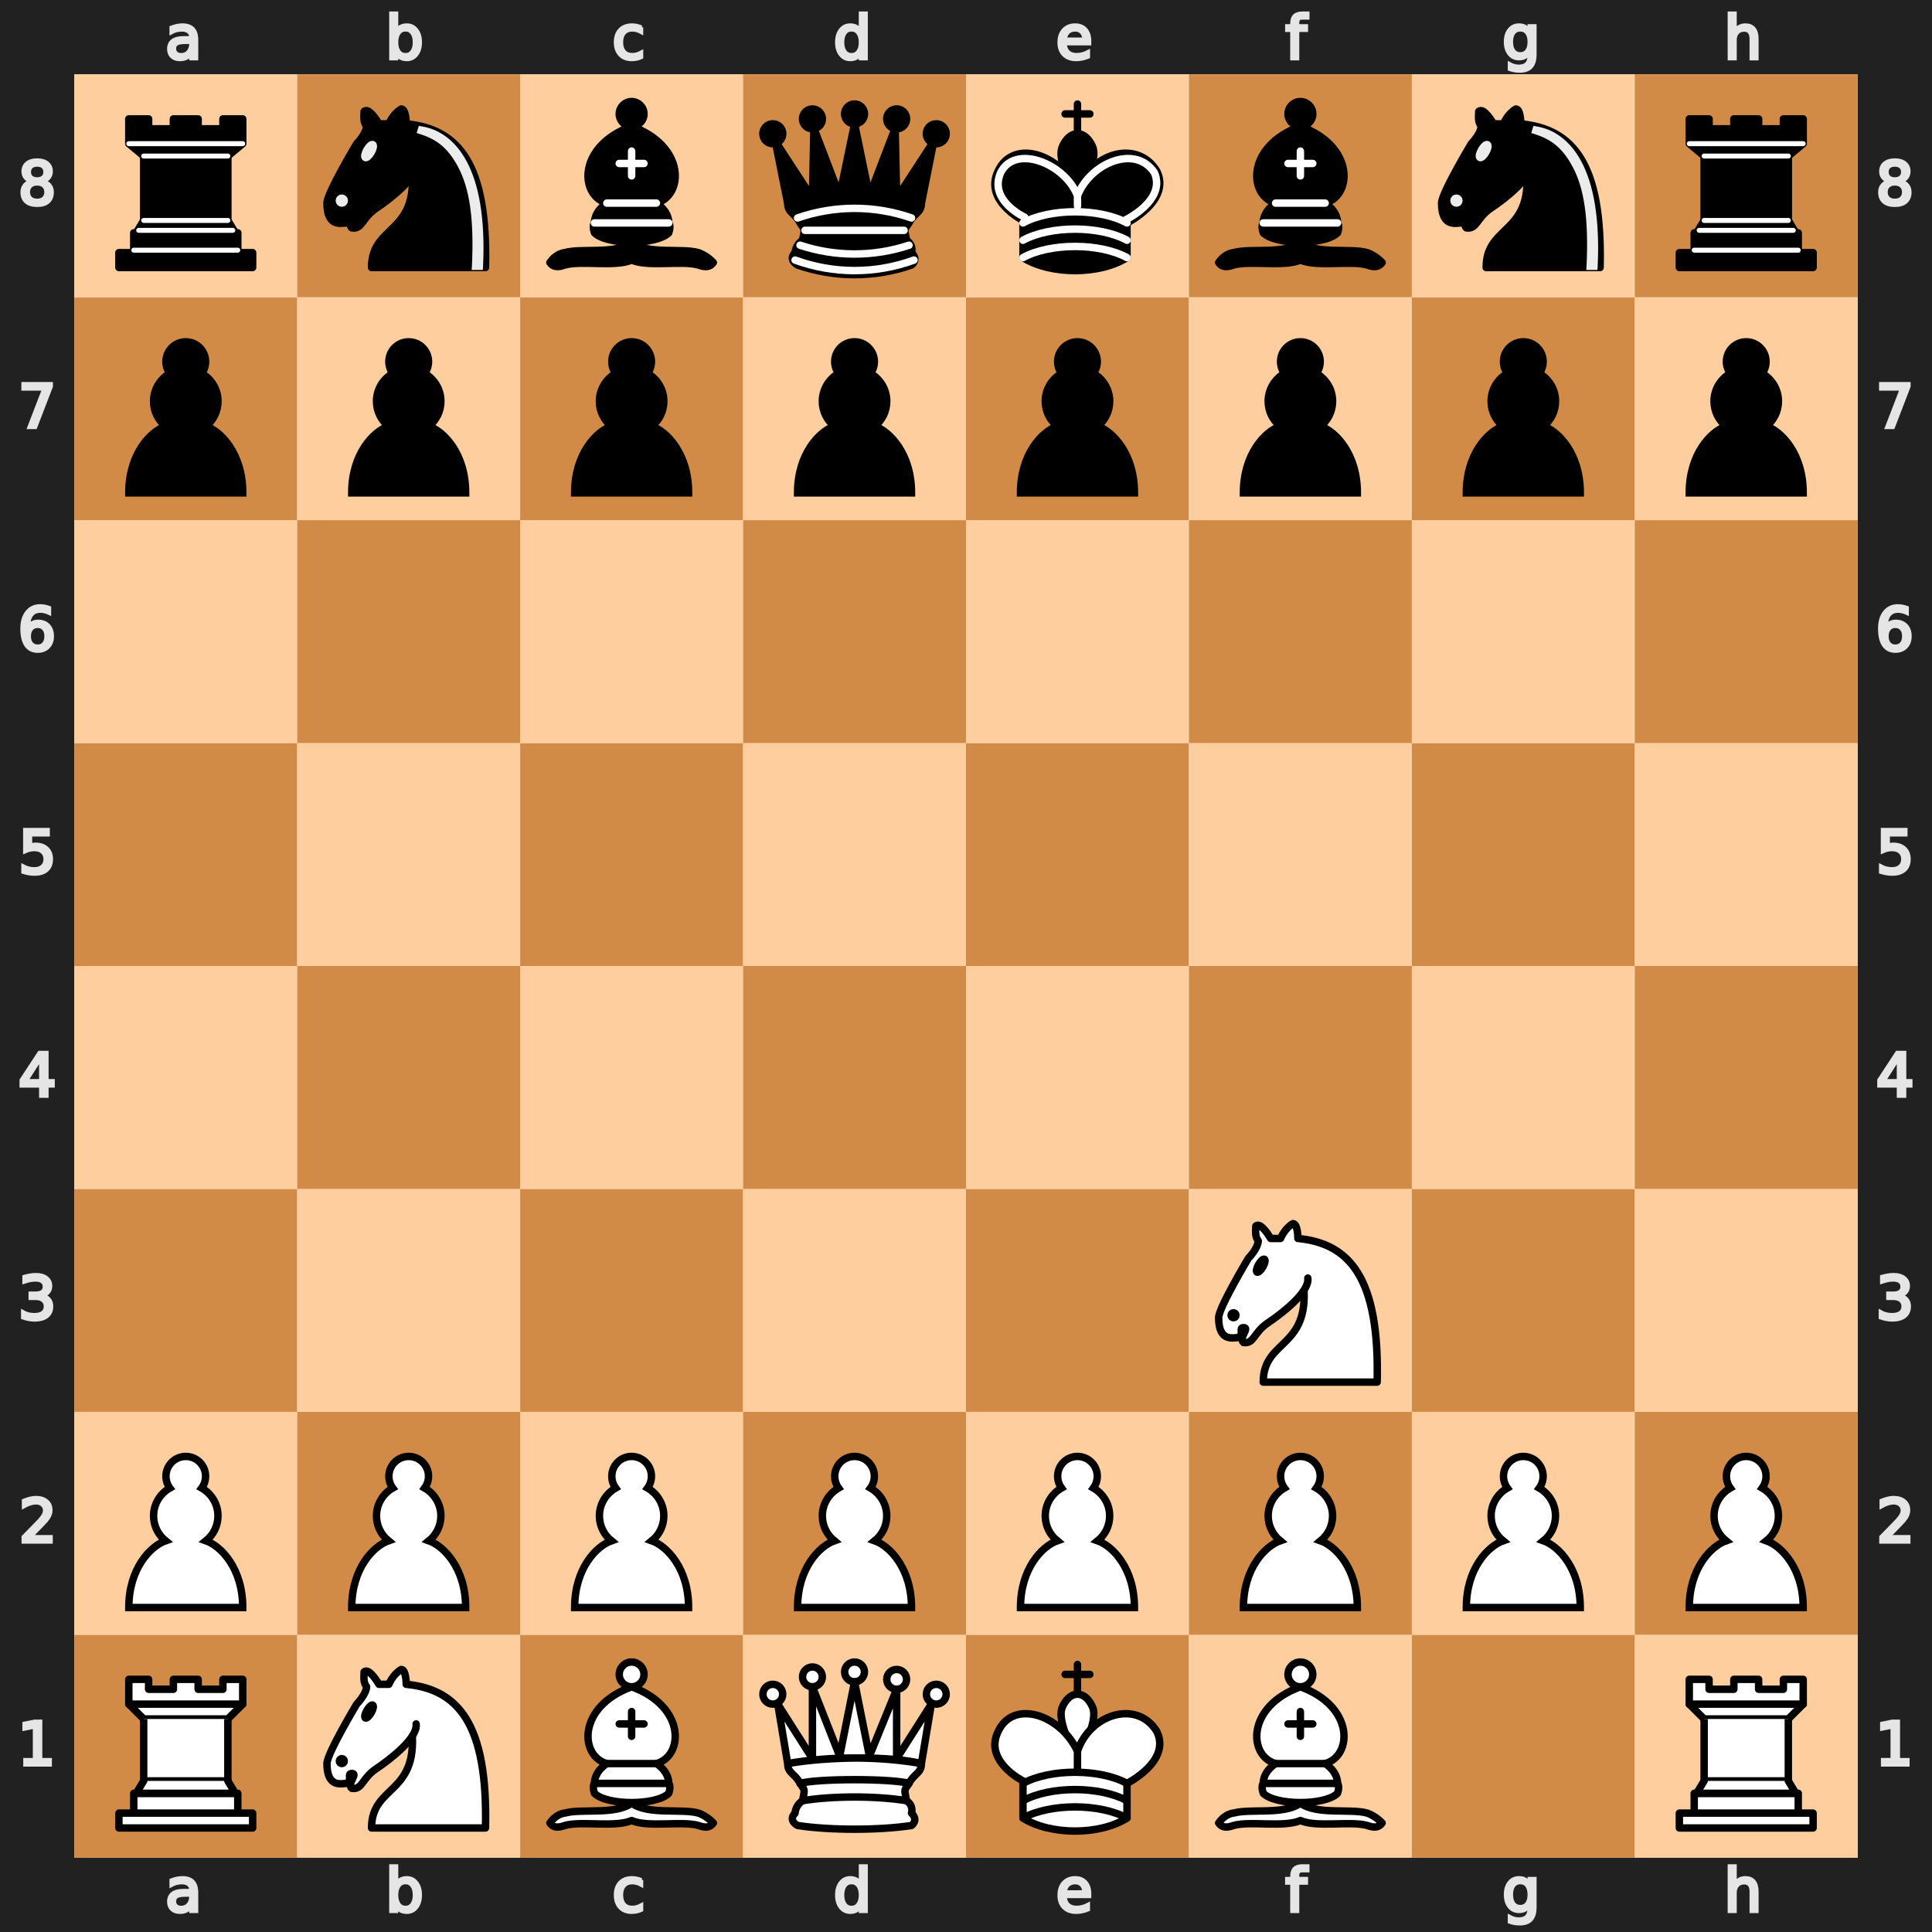
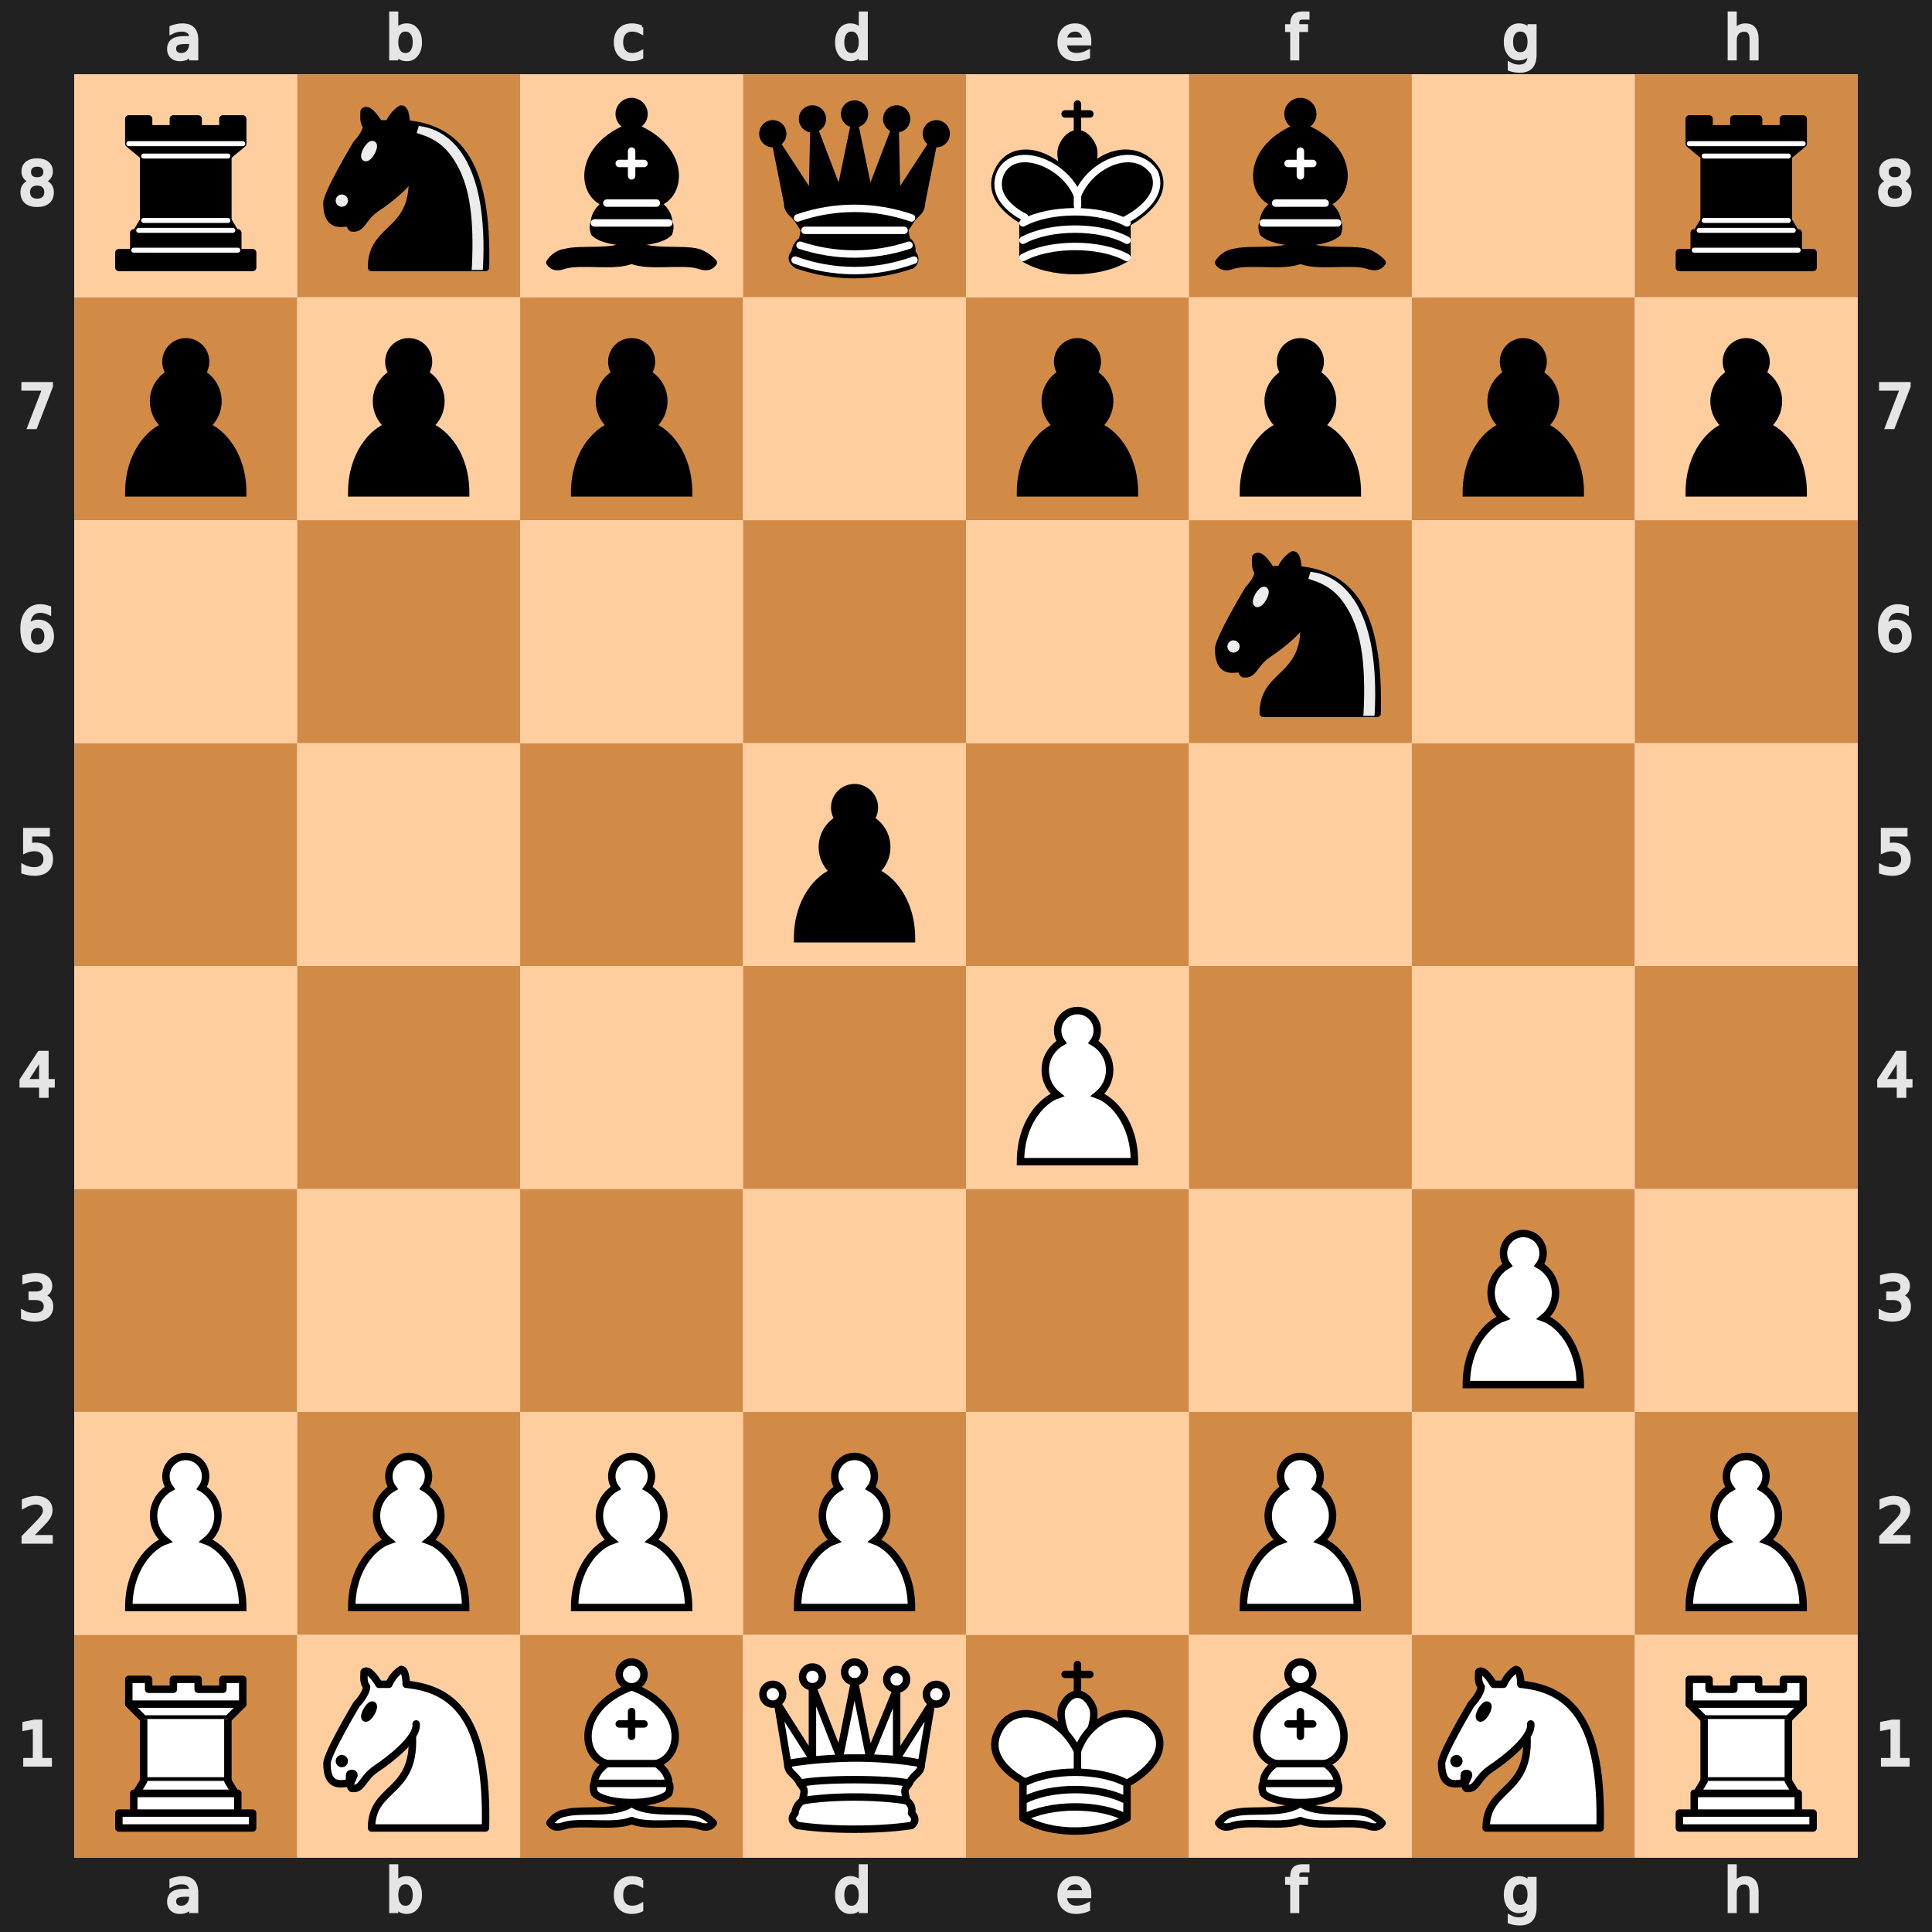
<svg xmlns="http://www.w3.org/2000/svg" xmlns:xlink="http://www.w3.org/1999/xlink" viewBox="0 0 390 390" width="550" height="550">
  <defs>
    <g id="white-pawn" class="white pawn">
      <path d="M22.5 9c-2.21 0-4 1.79-4 4 0 .89.29 1.71.78 2.38C17.33 16.5 16 18.59 16 21c0 2.03.94 3.84 2.41 5.03-3 1.06-7.41 5.55-7.41 13.47h23c0-7.92-4.41-12.41-7.41-13.47 1.47-1.19 2.41-3 2.41-5.03 0-2.41-1.33-4.5-3.28-5.62.49-.67.78-1.49.78-2.38 0-2.21-1.79-4-4-4z" fill="#fff" stroke="#000" stroke-width="1.5" stroke-linecap="round" />
    </g>
    <g id="white-knight" class="white knight" fill="none" fill-rule="evenodd" stroke="#000" stroke-width="1.5" stroke-linecap="round" stroke-linejoin="round">
      <path d="M 22,10 C 32.5,11 38.5,18 38,39 L 15,39 C 15,30 25,32.5 23,18" style="fill:#ffffff; stroke:#000000;" />
      <path d="M 24,18 C 24.38,20.91 18.45,25.37 16,27 C 13,29 13.18,31.34 11,31 C 9.958,30.06 12.41,27.96 11,28 C 10,28 11.19,29.23 10,30 C 9,30 5.997,31 6,26 C 6,24 12,14 12,14 C 12,14 13.89,12.1 14,10.5 C 13.27,9.506 13.5,8.5 13.5,7.5 C 14.5,6.5 16.5,10 16.5,10 L 18.5,10 C 18.5,10 19.28,8.008 21,7 C 22,7 22,10 22,10" style="fill:#ffffff; stroke:#000000;" />
      <path d="M 9.5 25.5 A 0.5 0.5 0 1 1 8.5,25.5 A 0.5 0.5 0 1 1 9.5 25.5 z" style="fill:#000000; stroke:#000000;" />
      <path d="M 15 15.5 A 0.5 1.5 0 1 1 14,15.5 A 0.5 1.5 0 1 1 15 15.5 z" transform="matrix(0.866,0.5,-0.5,0.866,9.693,-5.173)" style="fill:#000000; stroke:#000000;" />
    </g>
    <g id="white-bishop" class="white bishop" fill="none" fill-rule="evenodd" stroke="#000" stroke-width="1.5" stroke-linecap="round" stroke-linejoin="round">
      <g fill="#fff" stroke-linecap="butt">
        <path d="M9 36c3.39-.97 10.11.43 13.5-2 3.39 2.43 10.11 1.03 13.5 2 0 0 1.65.54 3 2-.68.97-1.65.99-3 .5-3.39-.97-10.11.46-13.5-1-3.39 1.46-10.11.03-13.5 1-1.354.49-2.323.47-3-.5 1.354-1.94 3-2 3-2zM15 32c2.5 2.5 12.5 2.5 15 0 .5-1.5 0-2 0-2 0-2.5-2.5-4-2.5-4 5.5-1.5 6-11.5-5-15.5-11 4-10.5 14-5 15.5 0 0-2.5 1.5-2.5 4 0 0-.5.5 0 2zM25 8a2.5 2.5 0 1 1-5 0 2.5 2.5 0 1 1 5 0z" />
      </g>
      <path d="M17.5 26h10M15 30h15m-7.5-14.5v5M20 18h5" stroke-linejoin="miter" />
    </g>
    <g id="white-rook" class="white rook" fill="#fff" fill-rule="evenodd" stroke="#000" stroke-width="1.5" stroke-linecap="round" stroke-linejoin="round">
      <path d="M9 39h27v-3H9v3zM12 36v-4h21v4H12zM11 14V9h4v2h5V9h5v2h5V9h4v5" stroke-linecap="butt" />
      <path d="M34 14l-3 3H14l-3-3" />
      <path d="M31 17v12.5H14V17" stroke-linecap="butt" stroke-linejoin="miter" />
      <path d="M31 29.5l1.5 2.5h-20l1.5-2.5" />
      <path d="M11 14h23" fill="none" stroke-linejoin="miter" />
    </g>
    <g id="white-queen" class="white queen" fill="#fff" fill-rule="evenodd" stroke="#000" stroke-width="1.5" stroke-linecap="round" stroke-linejoin="round">
      <path d="M8 12a2 2 0 1 1-4 0 2 2 0 1 1 4 0zM24.5 7.5a2 2 0 1 1-4 0 2 2 0 1 1 4 0zM41 12a2 2 0 1 1-4 0 2 2 0 1 1 4 0zM16 8.5a2 2 0 1 1-4 0 2 2 0 1 1 4 0zM33 9a2 2 0 1 1-4 0 2 2 0 1 1 4 0z" />
      <path d="M9 26c8.5-1.5 21-1.5 27 0l2-12-7 11V11l-5.5 13.5-3-15-3 15-5.5-14V25L7 14l2 12zM9 26c0 2 1.5 2 2.5 4 1 1.5 1 1 .5 3.5-1.5 1-1.5 2.5-1.5 2.5-1.5 1.5.5 2.5.5 2.5 6.5 1 16.5 1 23 0 0 0 1.5-1 0-2.5 0 0 .5-1.5-1-2.5-.5-2.5-.5-2 .5-3.5 1-2 2.5-2 2.5-4-8.5-1.5-18.5-1.5-27 0z" stroke-linecap="butt" />
      <path d="M11.5 30c3.5-1 18.5-1 22 0M12 33.5c6-1 15-1 21 0" fill="none" />
    </g>
    <g id="white-king" class="white king" fill="none" fill-rule="evenodd" stroke="#000" stroke-width="1.5" stroke-linecap="round" stroke-linejoin="round">
      <path d="M22.5 11.63V6M20 8h5" stroke-linejoin="miter" />
      <path d="M22.5 25s4.5-7.5 3-10.5c0 0-1-2.5-3-2.5s-3 2.5-3 2.5c-1.5 3 3 10.5 3 10.5" fill="#fff" stroke-linecap="butt" stroke-linejoin="miter" />
      <path d="M11.5 37c5.5 3.5 15.5 3.5 21 0v-7s9-4.5 6-10.5c-4-6.5-13.5-3.5-16 4V27v-3.5c-3.5-7.5-13-10.5-16-4-3 6 5 10 5 10V37z" fill="#fff" />
      <path d="M11.5 30c5.5-3 15.5-3 21 0m-21 3.5c5.5-3 15.5-3 21 0m-21 3.5c5.5-3 15.5-3 21 0" />
    </g>
    <g id="black-pawn" class="black pawn">
      <path d="M22.5 9c-2.21 0-4 1.79-4 4 0 .89.29 1.71.78 2.38C17.33 16.5 16 18.59 16 21c0 2.03.94 3.84 2.41 5.03-3 1.06-7.41 5.55-7.41 13.47h23c0-7.92-4.41-12.41-7.41-13.47 1.47-1.19 2.41-3 2.41-5.03 0-2.41-1.33-4.5-3.28-5.62.49-.67.78-1.49.78-2.38 0-2.21-1.79-4-4-4z" fill="#000" stroke="#000" stroke-width="1.5" stroke-linecap="round" />
    </g>
    <g id="black-knight" class="black knight" fill="none" fill-rule="evenodd" stroke="#000" stroke-width="1.5" stroke-linecap="round" stroke-linejoin="round">
      <path d="M 22,10 C 32.5,11 38.5,18 38,39 L 15,39 C 15,30 25,32.5 23,18" style="fill:#000000; stroke:#000000;" />
      <path d="M 24,18 C 24.38,20.91 18.45,25.37 16,27 C 13,29 13.18,31.34 11,31 C 9.958,30.06 12.41,27.96 11,28 C 10,28 11.19,29.23 10,30 C 9,30 5.997,31 6,26 C 6,24 12,14 12,14 C 12,14 13.89,12.1 14,10.5 C 13.27,9.506 13.5,8.5 13.5,7.5 C 14.5,6.5 16.5,10 16.5,10 L 18.5,10 C 18.5,10 19.28,8.008 21,7 C 22,7 22,10 22,10" style="fill:#000000; stroke:#000000;" />
      <path d="M 9.5 25.5 A 0.5 0.5 0 1 1 8.5,25.5 A 0.5 0.5 0 1 1 9.5 25.5 z" style="fill:#ececec; stroke:#ececec;" />
      <path d="M 15 15.5 A 0.5 1.5 0 1 1 14,15.5 A 0.5 1.5 0 1 1 15 15.5 z" transform="matrix(0.866,0.5,-0.5,0.866,9.693,-5.173)" style="fill:#ececec; stroke:#ececec;" />
      <path d="M 24.55,10.4 L 24.1,11.85 L 24.6,12 C 27.75,13 30.25,14.49 32.5,18.75 C 34.75,23.01 35.75,29.06 35.25,39 L 35.2,39.5 L 37.45,39.5 L 37.5,39 C 38,28.94 36.62,22.15 34.25,17.66 C 31.88,13.17 28.46,11.02 25.06,10.5 L 24.55,10.4 z " style="fill:#ececec; stroke:none;" />
    </g>
    <g id="black-bishop" class="black bishop" fill="none" fill-rule="evenodd" stroke="#000" stroke-width="1.5" stroke-linecap="round" stroke-linejoin="round">
      <path d="M9 36c3.39-.97 10.11.43 13.5-2 3.39 2.43 10.11 1.03 13.5 2 0 0 1.65.54 3 2-.68.97-1.65.99-3 .5-3.39-.97-10.11.46-13.5-1-3.39 1.46-10.11.03-13.5 1-1.354.49-2.323.47-3-.5 1.354-1.94 3-2 3-2zm6-4c2.5 2.5 12.5 2.5 15 0 .5-1.5 0-2 0-2 0-2.5-2.5-4-2.5-4 5.5-1.5 6-11.5-5-15.5-11 4-10.5 14-5 15.5 0 0-2.5 1.5-2.5 4 0 0-.5.5 0 2zM25 8a2.5 2.5 0 1 1-5 0 2.5 2.5 0 1 1 5 0z" fill="#000" stroke-linecap="butt" />
      <path d="M17.5 26h10M15 30h15m-7.5-14.5v5M20 18h5" stroke="#fff" stroke-linejoin="miter" />
    </g>
    <g id="black-rook" class="black rook" fill="#000" fill-rule="evenodd" stroke="#000" stroke-width="1.5" stroke-linecap="round" stroke-linejoin="round">
      <path d="M9 39h27v-3H9v3zM12.5 32l1.5-2.5h17l1.5 2.5h-20zM12 36v-4h21v4H12z" stroke-linecap="butt" />
      <path d="M14 29.5v-13h17v13H14z" stroke-linecap="butt" stroke-linejoin="miter" />
      <path d="M14 16.5L11 14h23l-3 2.5H14zM11 14V9h4v2h5V9h5v2h5V9h4v5H11z" stroke-linecap="butt" />
      <path d="M12 35.5h21M13 31.5h19M14 29.5h17M14 16.5h17M11 14h23" fill="none" stroke="#fff" stroke-width="1" stroke-linejoin="miter" />
    </g>
    <g id="black-queen" class="black queen" fill="#000" fill-rule="evenodd" stroke="#000" stroke-width="1.5" stroke-linecap="round" stroke-linejoin="round">
      <g fill="#000" stroke="none">
        <circle cx="6" cy="12" r="2.75" />
        <circle cx="14" cy="9" r="2.75" />
        <circle cx="22.5" cy="8" r="2.75" />
        <circle cx="31" cy="9" r="2.75" />
        <circle cx="39" cy="12" r="2.75" />
      </g>
      <path d="M9 26c8.5-1.5 21-1.5 27 0l2.5-12.5L31 25l-.3-14.1-5.2 13.6-3-14.5-3 14.5-5.2-13.6L14 25 6.5 13.5 9 26zM9 26c0 2 1.5 2 2.5 4 1 1.5 1 1 .5 3.5-1.5 1-1.5 2.5-1.5 2.5-1.5 1.5.5 2.5.5 2.5 6.5 1 16.5 1 23 0 0 0 1.5-1 0-2.5 0 0 .5-1.5-1-2.5-.5-2.5-.5-2 .5-3.5 1-2 2.5-2 2.5-4-8.5-1.5-18.5-1.5-27 0z" stroke-linecap="butt" />
      <path d="M11 38.5a35 35 1 0 0 23 0" fill="none" stroke-linecap="butt" />
      <path d="M11 29a35 35 1 0 1 23 0M12.5 31.5h20M11.5 34.5a35 35 1 0 0 22 0M10.5 37.5a35 35 1 0 0 24 0" fill="none" stroke="#fff" />
    </g>
    <g id="black-king" class="black king" fill="none" fill-rule="evenodd" stroke="#000" stroke-width="1.5" stroke-linecap="round" stroke-linejoin="round">
      <path d="M22.5 11.63V6" stroke-linejoin="miter" />
      <path d="M22.5 25s4.5-7.5 3-10.5c0 0-1-2.5-3-2.5s-3 2.5-3 2.5c-1.5 3 3 10.5 3 10.5" fill="#000" stroke-linecap="butt" stroke-linejoin="miter" />
      <path d="M11.5 37c5.5 3.5 15.5 3.5 21 0v-7s9-4.5 6-10.5c-4-6.5-13.5-3.5-16 4V27v-3.5c-3.5-7.5-13-10.5-16-4-3 6 5 10 5 10V37z" fill="#000" />
      <path d="M20 8h5" stroke-linejoin="miter" />
      <path d="M32 29.5s8.5-4 6.03-9.65C34.15 14 25 18 22.5 24.5l.01 2.1-.01-2.1C20 18 9.906 14 6.997 19.85c-2.497 5.65 4.853 9 4.853 9M11.5 30c5.5-3 15.5-3 21 0m-21 3.5c5.5-3 15.5-3 21 0m-21 3.5c5.5-3 15.5-3 21 0" stroke="#fff" />
    </g>
  </defs>
  <rect x="7.5" y="7.5" width="375" height="375" fill="none" stroke="#212121" stroke-width="15" />
  <g transform="translate(20, 1) scale(0.75, 0.75)" fill="#e5e5e5" stroke="#e5e5e5">
    <path d="M23.328 10.016q-1.742 0-2.414.398-.672.398-.672 1.36 0 .765.5 1.218.508.445 1.375.445 1.196 0 1.914-.843.727-.852.727-2.258v-.32zm2.867-.594v4.992h-1.437v-1.328q-.492.797-1.227 1.18-.734.375-1.797.375-1.343 0-2.14-.75-.79-.758-.79-2.024 0-1.476.985-2.226.992-.75 2.953-.75h2.016V8.75q0-.992-.656-1.531-.649-.547-1.829-.547-.75 0-1.46.18-.711.18-1.368.539V6.062q.79-.304 1.532-.453.742-.156 1.445-.156 1.898 0 2.836.984.937.985.937 2.985z" />
  </g>
  <g transform="translate(20, 375) scale(0.75, 0.75)" fill="#e5e5e5" stroke="#e5e5e5">
    <path d="M23.328 10.016q-1.742 0-2.414.398-.672.398-.672 1.36 0 .765.5 1.218.508.445 1.375.445 1.196 0 1.914-.843.727-.852.727-2.258v-.32zm2.867-.594v4.992h-1.437v-1.328q-.492.797-1.227 1.18-.734.375-1.797.375-1.343 0-2.14-.75-.79-.758-.79-2.024 0-1.476.985-2.226.992-.75 2.953-.75h2.016V8.75q0-.992-.656-1.531-.649-.547-1.829-.547-.75 0-1.46.18-.711.18-1.368.539V6.062q.79-.304 1.532-.453.742-.156 1.445-.156 1.898 0 2.836.984.937.985.937 2.985z" />
  </g>
  <g transform="translate(65, 1) scale(0.75, 0.75)" fill="#e5e5e5" stroke="#e5e5e5">
    <path d="M24.922 10.047q0-1.586-.656-2.485-.649-.906-1.79-.906-1.14 0-1.796.906-.649.899-.649 2.485 0 1.586.649 2.492.656.898 1.797.898 1.14 0 1.789-.898.656-.906.656-2.492zm-4.89-3.055q.452-.781 1.14-1.156.695-.383 1.656-.383 1.594 0 2.586 1.266 1 1.265 1 3.328 0 2.062-1 3.328-.992 1.266-2.586 1.266-.96 0-1.656-.375-.688-.383-1.14-1.164v1.312h-1.446V2.258h1.445z" />
  </g>
  <g transform="translate(65, 375) scale(0.75, 0.75)" fill="#e5e5e5" stroke="#e5e5e5">
    <path d="M24.922 10.047q0-1.586-.656-2.485-.649-.906-1.79-.906-1.14 0-1.796.906-.649.899-.649 2.485 0 1.586.649 2.492.656.898 1.797.898 1.14 0 1.789-.898.656-.906.656-2.492zm-4.89-3.055q.452-.781 1.14-1.156.695-.383 1.656-.383 1.594 0 2.586 1.266 1 1.265 1 3.328 0 2.062-1 3.328-.992 1.266-2.586 1.266-.96 0-1.656-.375-.688-.383-1.14-1.164v1.312h-1.446V2.258h1.445z" />
  </g>
  <g transform="translate(110, 1) scale(0.75, 0.75)" fill="#e5e5e5" stroke="#e5e5e5">
    <path d="M25.96 6v1.344q-.608-.336-1.226-.5-.609-.172-1.234-.172-1.398 0-2.172.89-.773.883-.773 2.485 0 1.601.773 2.492.774.883 2.172.883.625 0 1.234-.164.618-.172 1.227-.508v1.328q-.602.281-1.25.422-.64.14-1.367.14-1.977 0-3.14-1.242-1.165-1.242-1.165-3.351 0-2.14 1.172-3.367 1.18-1.227 3.227-1.227.664 0 1.296.14.633.134 1.227.407z" />
  </g>
  <g transform="translate(110, 375) scale(0.75, 0.75)" fill="#e5e5e5" stroke="#e5e5e5">
    <path d="M25.96 6v1.344q-.608-.336-1.226-.5-.609-.172-1.234-.172-1.398 0-2.172.89-.773.883-.773 2.485 0 1.601.773 2.492.774.883 2.172.883.625 0 1.234-.164.618-.172 1.227-.508v1.328q-.602.281-1.25.422-.64.14-1.367.14-1.977 0-3.14-1.242-1.165-1.242-1.165-3.351 0-2.14 1.172-3.367 1.18-1.227 3.227-1.227.664 0 1.296.14.633.134 1.227.407z" />
  </g>
  <g transform="translate(155, 1) scale(0.75, 0.75)" fill="#e5e5e5" stroke="#e5e5e5">
    <path d="M24.973 6.992V2.258h1.437v12.156h-1.437v-1.312q-.453.78-1.149 1.164-.687.375-1.656.375-1.586 0-2.586-1.266-.992-1.266-.992-3.328 0-2.063.992-3.328 1-1.266 2.586-1.266.969 0 1.656.383.696.375 1.149 1.156zm-4.899 3.055q0 1.586.649 2.492.656.898 1.797.898 1.14 0 1.796-.898.657-.906.657-2.492 0-1.586-.657-2.485-.656-.906-1.796-.906-1.141 0-1.797.906-.649.899-.649 2.485z" />
  </g>
  <g transform="translate(155, 375) scale(0.75, 0.75)" fill="#e5e5e5" stroke="#e5e5e5">
    <path d="M24.973 6.992V2.258h1.437v12.156h-1.437v-1.312q-.453.78-1.149 1.164-.687.375-1.656.375-1.586 0-2.586-1.266-.992-1.266-.992-3.328 0-2.063.992-3.328 1-1.266 2.586-1.266.969 0 1.656.383.696.375 1.149 1.156zm-4.899 3.055q0 1.586.649 2.492.656.898 1.797.898 1.14 0 1.796-.898.657-.906.657-2.492 0-1.586-.657-2.485-.656-.906-1.796-.906-1.141 0-1.797.906-.649.899-.649 2.485z" />
  </g>
  <g transform="translate(200, 1) scale(0.75, 0.75)" fill="#e5e5e5" stroke="#e5e5e5">
    <path d="M26.555 9.68v.703h-6.61q.094 1.484.89 2.265.806.774 2.235.774.828 0 1.602-.203.781-.203 1.547-.61v1.36q-.774.328-1.586.5-.813.172-1.649.172-2.093 0-3.32-1.22-1.219-1.218-1.219-3.296 0-2.148 1.157-3.406 1.164-1.266 3.132-1.266 1.766 0 2.79 1.14 1.03 1.134 1.03 3.087zm-1.438-.422q-.015-1.18-.664-1.883-.64-.703-1.703-.703-1.203 0-1.93.68-.718.68-.828 1.914z" />
  </g>
  <g transform="translate(200, 375) scale(0.75, 0.75)" fill="#e5e5e5" stroke="#e5e5e5">
    <path d="M26.555 9.68v.703h-6.61q.094 1.484.89 2.265.806.774 2.235.774.828 0 1.602-.203.781-.203 1.547-.61v1.36q-.774.328-1.586.5-.813.172-1.649.172-2.093 0-3.32-1.22-1.219-1.218-1.219-3.296 0-2.148 1.157-3.406 1.164-1.266 3.132-1.266 1.766 0 2.79 1.14 1.03 1.134 1.03 3.087zm-1.438-.422q-.015-1.18-.664-1.883-.64-.703-1.703-.703-1.203 0-1.93.68-.718.68-.828 1.914z" />
  </g>
  <g transform="translate(245, 1) scale(0.75, 0.75)" fill="#e5e5e5" stroke="#e5e5e5">
    <path d="M25.285 2.258v1.195H23.91q-.773 0-1.078.313-.297.312-.297 1.125v.773h2.367v1.117h-2.367v7.633H21.09V6.781h-1.375V5.664h1.375v-.61q0-1.46.68-2.124.68-.672 2.156-.672z" />
  </g>
  <g transform="translate(245, 375) scale(0.75, 0.75)" fill="#e5e5e5" stroke="#e5e5e5">
    <path d="M25.285 2.258v1.195H23.91q-.773 0-1.078.313-.297.312-.297 1.125v.773h2.367v1.117h-2.367v7.633H21.09V6.781h-1.375V5.664h1.375v-.61q0-1.46.68-2.124.68-.672 2.156-.672z" />
  </g>
  <g transform="translate(290, 1) scale(0.75, 0.75)" fill="#e5e5e5" stroke="#e5e5e5">
    <path d="M24.973 9.937q0-1.562-.649-2.421-.64-.86-1.804-.86-1.157 0-1.805.86-.64.859-.64 2.421 0 1.555.64 2.415.648.859 1.805.859 1.164 0 1.804-.86.649-.859.649-2.414zm1.437 3.391q0 2.234-.992 3.32-.992 1.094-3.04 1.094-.757 0-1.429-.117-.672-.11-1.304-.344v-1.398q.632.344 1.25.508.617.164 1.257.164 1.414 0 2.118-.743.703-.734.703-2.226v-.711q-.446.773-1.141 1.156-.695.383-1.664.383-1.61 0-2.594-1.227-.984-1.226-.984-3.25 0-2.03.984-3.257.985-1.227 2.594-1.227.969 0 1.664.383t1.14 1.156V5.664h1.438z" />
  </g>
  <g transform="translate(290, 375) scale(0.75, 0.75)" fill="#e5e5e5" stroke="#e5e5e5">
    <path d="M24.973 9.937q0-1.562-.649-2.421-.64-.86-1.804-.86-1.157 0-1.805.86-.64.859-.64 2.421 0 1.555.64 2.415.648.859 1.805.859 1.164 0 1.804-.86.649-.859.649-2.414zm1.437 3.391q0 2.234-.992 3.32-.992 1.094-3.04 1.094-.757 0-1.429-.117-.672-.11-1.304-.344v-1.398q.632.344 1.25.508.617.164 1.257.164 1.414 0 2.118-.743.703-.734.703-2.226v-.711q-.446.773-1.141 1.156-.695.383-1.664.383-1.61 0-2.594-1.227-.984-1.226-.984-3.25 0-2.03.984-3.257.985-1.227 2.594-1.227.969 0 1.664.383t1.14 1.156V5.664h1.438z" />
  </g>
  <g transform="translate(335, 1) scale(0.75, 0.75)" fill="#e5e5e5" stroke="#e5e5e5">
    <path d="M26.164 9.133v5.281h-1.437V9.18q0-1.243-.485-1.86-.484-.617-1.453-.617-1.164 0-1.836.742-.672.742-.672 2.024v4.945h-1.445V2.258h1.445v4.765q.516-.789 1.211-1.18.703-.39 1.617-.39 1.508 0 2.282.938.773.93.773 2.742z" />
  </g>
  <g transform="translate(335, 375) scale(0.75, 0.75)" fill="#e5e5e5" stroke="#e5e5e5">
    <path d="M26.164 9.133v5.281h-1.437V9.18q0-1.243-.485-1.86-.484-.617-1.453-.617-1.164 0-1.836.742-.672.742-.672 2.024v4.945h-1.445V2.258h1.445v4.765q.516-.789 1.211-1.18.703-.39 1.617-.39 1.508 0 2.282.938.773.93.773 2.742z" />
  </g>
  <g transform="translate(0, 335) scale(0.75, 0.75)" fill="#e5e5e5" stroke="#e5e5e5">
    <path d="M6.754 26.996h2.578v-8.898l-2.805.562v-1.437l2.79-.563h1.578v10.336h2.578v1.328h-6.72z" />
  </g>
  <g transform="translate(375, 335) scale(0.75, 0.75)" fill="#e5e5e5" stroke="#e5e5e5">
    <path d="M6.754 26.996h2.578v-8.898l-2.805.562v-1.437l2.79-.563h1.578v10.336h2.578v1.328h-6.72z" />
  </g>
  <g transform="translate(0, 290) scale(0.75, 0.75)" fill="#e5e5e5" stroke="#e5e5e5">
    <path d="M8.195 26.996h5.508v1.328H6.297v-1.328q.898-.93 2.445-2.492 1.555-1.57 1.953-2.024.758-.851 1.055-1.437.305-.594.305-1.164 0-.93-.657-1.516-.648-.586-1.695-.586-.742 0-1.57.258-.82.258-1.758.781v-1.593q.953-.383 1.781-.578.828-.196 1.516-.196 1.812 0 2.89.906 1.079.907 1.079 2.422 0 .72-.274 1.368-.265.64-.976 1.515-.196.227-1.243 1.313-1.046 1.078-2.953 3.023z" />
  </g>
  <g transform="translate(375, 290) scale(0.75, 0.75)" fill="#e5e5e5" stroke="#e5e5e5">
    <path d="M8.195 26.996h5.508v1.328H6.297v-1.328q.898-.93 2.445-2.492 1.555-1.57 1.953-2.024.758-.851 1.055-1.437.305-.594.305-1.164 0-.93-.657-1.516-.648-.586-1.695-.586-.742 0-1.57.258-.82.258-1.758.781v-1.593q.953-.383 1.781-.578.828-.196 1.516-.196 1.812 0 2.89.906 1.079.907 1.079 2.422 0 .72-.274 1.368-.265.64-.976 1.515-.196.227-1.243 1.313-1.046 1.078-2.953 3.023z" />
  </g>
  <g transform="translate(0, 245) scale(0.75, 0.75)" fill="#e5e5e5" stroke="#e5e5e5">
    <path d="M11.434 22.035q1.132.242 1.765 1.008.64.766.64 1.89 0 1.727-1.187 2.672-1.187.946-3.375.946-.734 0-1.515-.149-.774-.14-1.602-.43V26.45q.656.383 1.438.578.78.196 1.632.196 1.485 0 2.258-.586.782-.586.782-1.703 0-1.032-.727-1.61-.719-.586-2.008-.586h-1.36v-1.297h1.423q1.164 0 1.78-.46.618-.47.618-1.344 0-.899-.64-1.375-.633-.485-1.82-.485-.65 0-1.391.141-.743.14-1.633.437V16.95q.898-.25 1.68-.375.788-.125 1.484-.125 1.797 0 2.844.82 1.046.813 1.046 2.204 0 .968-.554 1.64-.555.664-1.578.922z" />
  </g>
  <g transform="translate(375, 245) scale(0.75, 0.75)" fill="#e5e5e5" stroke="#e5e5e5">
    <path d="M11.434 22.035q1.132.242 1.765 1.008.64.766.64 1.89 0 1.727-1.187 2.672-1.187.946-3.375.946-.734 0-1.515-.149-.774-.14-1.602-.43V26.45q.656.383 1.438.578.78.196 1.632.196 1.485 0 2.258-.586.782-.586.782-1.703 0-1.032-.727-1.61-.719-.586-2.008-.586h-1.36v-1.297h1.423q1.164 0 1.78-.46.618-.47.618-1.344 0-.899-.64-1.375-.633-.485-1.82-.485-.65 0-1.391.141-.743.14-1.633.437V16.95q.898-.25 1.68-.375.788-.125 1.484-.125 1.797 0 2.844.82 1.046.813 1.046 2.204 0 .968-.554 1.64-.555.664-1.578.922z" />
  </g>
  <g transform="translate(0, 200) scale(0.75, 0.75)" fill="#e5e5e5" stroke="#e5e5e5">
    <path d="M11.016 18.035L7.03 24.262h3.985zm-.414-1.375h1.984v7.602h1.664v1.312h-1.664v2.75h-1.57v-2.75H5.75v-1.523z" />
  </g>
  <g transform="translate(375, 200) scale(0.75, 0.75)" fill="#e5e5e5" stroke="#e5e5e5">
    <path d="M11.016 18.035L7.03 24.262h3.985zm-.414-1.375h1.984v7.602h1.664v1.312h-1.664v2.75h-1.57v-2.75H5.75v-1.523z" />
  </g>
  <g transform="translate(0, 155) scale(0.75, 0.75)" fill="#e5e5e5" stroke="#e5e5e5">
    <path d="M6.719 16.66h6.195v1.328h-4.75v2.86q.344-.118.688-.172.343-.063.687-.063 1.953 0 3.094 1.07 1.14 1.07 1.14 2.899 0 1.883-1.171 2.93-1.172 1.039-3.305 1.039-.735 0-1.5-.125-.758-.125-1.57-.375v-1.586q.703.383 1.453.57.75.188 1.586.188 1.351 0 2.14-.711.79-.711.79-1.93 0-1.219-.79-1.93-.789-.71-2.14-.71-.633 0-1.266.14-.625.14-1.281.438z" />
  </g>
  <g transform="translate(375, 155) scale(0.75, 0.75)" fill="#e5e5e5" stroke="#e5e5e5">
    <path d="M6.719 16.66h6.195v1.328h-4.75v2.86q.344-.118.688-.172.343-.063.687-.063 1.953 0 3.094 1.07 1.14 1.07 1.14 2.899 0 1.883-1.171 2.93-1.172 1.039-3.305 1.039-.735 0-1.5-.125-.758-.125-1.57-.375v-1.586q.703.383 1.453.57.75.188 1.586.188 1.351 0 2.14-.711.79-.711.79-1.93 0-1.219-.79-1.93-.789-.71-2.14-.71-.633 0-1.266.14-.625.14-1.281.438z" />
  </g>
  <g transform="translate(0, 110) scale(0.75, 0.75)" fill="#e5e5e5" stroke="#e5e5e5">
    <path d="M10.137 21.863q-1.063 0-1.688.727-.617.726-.617 1.992 0 1.258.617 1.992.625.727 1.688.727 1.062 0 1.68-.727.624-.734.624-1.992 0-1.266-.625-1.992-.617-.727-1.68-.727zm3.133-4.945v1.437q-.594-.28-1.204-.43-.601-.148-1.195-.148-1.562 0-2.39 1.055-.82 1.055-.938 3.188.46-.68 1.156-1.04.696-.367 1.531-.367 1.758 0 2.774 1.07 1.023 1.063 1.023 2.899 0 1.797-1.062 2.883-1.063 1.086-2.828 1.086-2.024 0-3.094-1.547-1.07-1.555-1.07-4.5 0-2.766 1.312-4.406 1.313-1.649 3.524-1.649.593 0 1.195.117.61.118 1.266.352z" />
  </g>
  <g transform="translate(375, 110) scale(0.75, 0.75)" fill="#e5e5e5" stroke="#e5e5e5">
    <path d="M10.137 21.863q-1.063 0-1.688.727-.617.726-.617 1.992 0 1.258.617 1.992.625.727 1.688.727 1.062 0 1.68-.727.624-.734.624-1.992 0-1.266-.625-1.992-.617-.727-1.68-.727zm3.133-4.945v1.437q-.594-.28-1.204-.43-.601-.148-1.195-.148-1.562 0-2.39 1.055-.82 1.055-.938 3.188.46-.68 1.156-1.04.696-.367 1.531-.367 1.758 0 2.774 1.07 1.023 1.063 1.023 2.899 0 1.797-1.062 2.883-1.063 1.086-2.828 1.086-2.024 0-3.094-1.547-1.07-1.555-1.07-4.5 0-2.766 1.312-4.406 1.313-1.649 3.524-1.649.593 0 1.195.117.61.118 1.266.352z" />
  </g>
  <g transform="translate(0, 65) scale(0.75, 0.75)" fill="#e5e5e5" stroke="#e5e5e5">
    <path d="M6.25 16.66h7.5v.672L9.516 28.324H7.867l3.985-10.336H6.25z" />
  </g>
  <g transform="translate(375, 65) scale(0.75, 0.75)" fill="#e5e5e5" stroke="#e5e5e5">
    <path d="M6.25 16.66h7.5v.672L9.516 28.324H7.867l3.985-10.336H6.25z" />
  </g>
  <g transform="translate(0, 20) scale(0.75, 0.75)" fill="#e5e5e5" stroke="#e5e5e5">
    <path d="M10 22.785q-1.125 0-1.773.602-.641.601-.641 1.656t.64 1.656q.649.602 1.774.602t1.773-.602q.649-.61.649-1.656 0-1.055-.649-1.656-.64-.602-1.773-.602zm-1.578-.672q-1.016-.25-1.586-.945-.563-.695-.563-1.695 0-1.399.993-2.211 1-.813 2.734-.813 1.742 0 2.734.813.993.812.993 2.21 0 1-.57 1.696-.563.695-1.571.945 1.14.266 1.773 1.04.641.773.641 1.89 0 1.695-1.04 2.602-1.03.906-2.96.906t-2.969-.906Q6 26.738 6 25.043q0-1.117.64-1.89.641-.774 1.782-1.04zm-.578-2.492q0 .906.562 1.414.57.508 1.594.508 1.016 0 1.586-.508.578-.508.578-1.414 0-.906-.578-1.414-.57-.508-1.586-.508-1.023 0-1.594.508-.562.508-.562 1.414z" />
  </g>
  <g transform="translate(375, 20) scale(0.75, 0.75)" fill="#e5e5e5" stroke="#e5e5e5">
    <path d="M10 22.785q-1.125 0-1.773.602-.641.601-.641 1.656t.64 1.656q.649.602 1.774.602t1.773-.602q.649-.61.649-1.656 0-1.055-.649-1.656-.64-.602-1.773-.602zm-1.578-.672q-1.016-.25-1.586-.945-.563-.695-.563-1.695 0-1.399.993-2.211 1-.813 2.734-.813 1.742 0 2.734.813.993.812.993 2.21 0 1-.57 1.696-.563.695-1.571.945 1.14.266 1.773 1.04.641.773.641 1.89 0 1.695-1.04 2.602-1.03.906-2.96.906t-2.969-.906Q6 26.738 6 25.043q0-1.117.64-1.89.641-.774 1.782-1.04zm-.578-2.492q0 .906.562 1.414.57.508 1.594.508 1.016 0 1.586-.508.578-.508.578-1.414 0-.906-.578-1.414-.57-.508-1.586-.508-1.023 0-1.594.508-.562.508-.562 1.414z" />
  </g>
  <rect x="15" y="330" width="45" height="45" class="square dark a1" stroke="none" fill="#d18b47" />
  <rect x="60" y="330" width="45" height="45" class="square light b1" stroke="none" fill="#ffce9e" />
  <rect x="105" y="330" width="45" height="45" class="square dark c1" stroke="none" fill="#d18b47" />
  <rect x="150" y="330" width="45" height="45" class="square light d1" stroke="none" fill="#ffce9e" />
  <rect x="195" y="330" width="45" height="45" class="square dark e1" stroke="none" fill="#d18b47" />
  <rect x="240" y="330" width="45" height="45" class="square light f1" stroke="none" fill="#ffce9e" />
  <rect x="285" y="330" width="45" height="45" class="square dark g1" stroke="none" fill="#d18b47" />
  <rect x="330" y="330" width="45" height="45" class="square light h1" stroke="none" fill="#ffce9e" />
  <rect x="15" y="285" width="45" height="45" class="square light a2" stroke="none" fill="#ffce9e" />
  <rect x="60" y="285" width="45" height="45" class="square dark b2" stroke="none" fill="#d18b47" />
  <rect x="105" y="285" width="45" height="45" class="square light c2" stroke="none" fill="#ffce9e" />
  <rect x="150" y="285" width="45" height="45" class="square dark d2" stroke="none" fill="#d18b47" />
  <rect x="195" y="285" width="45" height="45" class="square light e2" stroke="none" fill="#ffce9e" />
  <rect x="240" y="285" width="45" height="45" class="square dark f2" stroke="none" fill="#d18b47" />
  <rect x="285" y="285" width="45" height="45" class="square light g2" stroke="none" fill="#ffce9e" />
  <rect x="330" y="285" width="45" height="45" class="square dark h2" stroke="none" fill="#d18b47" />
  <rect x="15" y="240" width="45" height="45" class="square dark a3" stroke="none" fill="#d18b47" />
  <rect x="60" y="240" width="45" height="45" class="square light b3" stroke="none" fill="#ffce9e" />
  <rect x="105" y="240" width="45" height="45" class="square dark c3" stroke="none" fill="#d18b47" />
  <rect x="150" y="240" width="45" height="45" class="square light d3" stroke="none" fill="#ffce9e" />
  <rect x="195" y="240" width="45" height="45" class="square dark e3" stroke="none" fill="#d18b47" />
  <rect x="240" y="240" width="45" height="45" class="square light f3" stroke="none" fill="#ffce9e" />
  <rect x="285" y="240" width="45" height="45" class="square dark g3" stroke="none" fill="#d18b47" />
  <rect x="330" y="240" width="45" height="45" class="square light h3" stroke="none" fill="#ffce9e" />
  <rect x="15" y="195" width="45" height="45" class="square light a4" stroke="none" fill="#ffce9e" />
  <rect x="60" y="195" width="45" height="45" class="square dark b4" stroke="none" fill="#d18b47" />
  <rect x="105" y="195" width="45" height="45" class="square light c4" stroke="none" fill="#ffce9e" />
  <rect x="150" y="195" width="45" height="45" class="square dark d4" stroke="none" fill="#d18b47" />
  <rect x="195" y="195" width="45" height="45" class="square light e4" stroke="none" fill="#ffce9e" />
  <rect x="240" y="195" width="45" height="45" class="square dark f4" stroke="none" fill="#d18b47" />
  <rect x="285" y="195" width="45" height="45" class="square light g4" stroke="none" fill="#ffce9e" />
  <rect x="330" y="195" width="45" height="45" class="square dark h4" stroke="none" fill="#d18b47" />
  <rect x="15" y="150" width="45" height="45" class="square dark a5" stroke="none" fill="#d18b47" />
  <rect x="60" y="150" width="45" height="45" class="square light b5" stroke="none" fill="#ffce9e" />
  <rect x="105" y="150" width="45" height="45" class="square dark c5" stroke="none" fill="#d18b47" />
  <rect x="150" y="150" width="45" height="45" class="square light d5" stroke="none" fill="#ffce9e" />
  <rect x="195" y="150" width="45" height="45" class="square dark e5" stroke="none" fill="#d18b47" />
  <rect x="240" y="150" width="45" height="45" class="square light f5" stroke="none" fill="#ffce9e" />
  <rect x="285" y="150" width="45" height="45" class="square dark g5" stroke="none" fill="#d18b47" />
  <rect x="330" y="150" width="45" height="45" class="square light h5" stroke="none" fill="#ffce9e" />
  <rect x="15" y="105" width="45" height="45" class="square light a6" stroke="none" fill="#ffce9e" />
  <rect x="60" y="105" width="45" height="45" class="square dark b6" stroke="none" fill="#d18b47" />
  <rect x="105" y="105" width="45" height="45" class="square light c6" stroke="none" fill="#ffce9e" />
  <rect x="150" y="105" width="45" height="45" class="square dark d6" stroke="none" fill="#d18b47" />
  <rect x="195" y="105" width="45" height="45" class="square light e6" stroke="none" fill="#ffce9e" />
  <rect x="240" y="105" width="45" height="45" class="square dark f6" stroke="none" fill="#d18b47" />
  <rect x="285" y="105" width="45" height="45" class="square light g6" stroke="none" fill="#ffce9e" />
  <rect x="330" y="105" width="45" height="45" class="square dark h6" stroke="none" fill="#d18b47" />
  <rect x="15" y="60" width="45" height="45" class="square dark a7" stroke="none" fill="#d18b47" />
  <rect x="60" y="60" width="45" height="45" class="square light b7" stroke="none" fill="#ffce9e" />
  <rect x="105" y="60" width="45" height="45" class="square dark c7" stroke="none" fill="#d18b47" />
  <rect x="150" y="60" width="45" height="45" class="square light d7" stroke="none" fill="#ffce9e" />
  <rect x="195" y="60" width="45" height="45" class="square dark e7" stroke="none" fill="#d18b47" />
  <rect x="240" y="60" width="45" height="45" class="square light f7" stroke="none" fill="#ffce9e" />
  <rect x="285" y="60" width="45" height="45" class="square dark g7" stroke="none" fill="#d18b47" />
  <rect x="330" y="60" width="45" height="45" class="square light h7" stroke="none" fill="#ffce9e" />
  <rect x="15" y="15" width="45" height="45" class="square light a8" stroke="none" fill="#ffce9e" />
  <rect x="60" y="15" width="45" height="45" class="square dark b8" stroke="none" fill="#d18b47" />
  <rect x="105" y="15" width="45" height="45" class="square light c8" stroke="none" fill="#ffce9e" />
  <rect x="150" y="15" width="45" height="45" class="square dark d8" stroke="none" fill="#d18b47" />
  <rect x="195" y="15" width="45" height="45" class="square light e8" stroke="none" fill="#ffce9e" />
  <rect x="240" y="15" width="45" height="45" class="square dark f8" stroke="none" fill="#d18b47" />
  <rect x="285" y="15" width="45" height="45" class="square light g8" stroke="none" fill="#ffce9e" />
  <rect x="330" y="15" width="45" height="45" class="square dark h8" stroke="none" fill="#d18b47" />
  <use href="#white-rook" xlink:href="#white-rook" transform="translate(15, 330)" />
  <use href="#white-knight" xlink:href="#white-knight" transform="translate(60, 330)" />
  <use href="#white-bishop" xlink:href="#white-bishop" transform="translate(105, 330)" />
  <use href="#white-queen" xlink:href="#white-queen" transform="translate(150, 330)" />
  <use href="#white-king" xlink:href="#white-king" transform="translate(195, 330)" />
  <use href="#white-bishop" xlink:href="#white-bishop" transform="translate(240, 330)" />
+   <use href="#white-knight" xlink:href="#white-knight" transform="translate(285, 330)" />
  <use href="#white-rook" xlink:href="#white-rook" transform="translate(330, 330)" />
  <use href="#white-pawn" xlink:href="#white-pawn" transform="translate(15, 285)" />
  <use href="#white-pawn" xlink:href="#white-pawn" transform="translate(60, 285)" />
  <use href="#white-pawn" xlink:href="#white-pawn" transform="translate(105, 285)" />
  <use href="#white-pawn" xlink:href="#white-pawn" transform="translate(150, 285)" />
-   <use href="#white-pawn" xlink:href="#white-pawn" transform="translate(195, 285)" />
  <use href="#white-pawn" xlink:href="#white-pawn" transform="translate(240, 285)" />
-   <use href="#white-pawn" xlink:href="#white-pawn" transform="translate(285, 285)" />
  <use href="#white-pawn" xlink:href="#white-pawn" transform="translate(330, 285)" />
-   <use href="#white-knight" xlink:href="#white-knight" transform="translate(240, 240)" />
+   <use href="#white-pawn" xlink:href="#white-pawn" transform="translate(285, 240)" />
+   <use href="#white-pawn" xlink:href="#white-pawn" transform="translate(195, 195)" />
+   <use href="#black-pawn" xlink:href="#black-pawn" transform="translate(150, 150)" />
+   <use href="#black-knight" xlink:href="#black-knight" transform="translate(240, 105)" />
  <use href="#black-pawn" xlink:href="#black-pawn" transform="translate(15, 60)" />
  <use href="#black-pawn" xlink:href="#black-pawn" transform="translate(60, 60)" />
  <use href="#black-pawn" xlink:href="#black-pawn" transform="translate(105, 60)" />
-   <use href="#black-pawn" xlink:href="#black-pawn" transform="translate(150, 60)" />
  <use href="#black-pawn" xlink:href="#black-pawn" transform="translate(195, 60)" />
  <use href="#black-pawn" xlink:href="#black-pawn" transform="translate(240, 60)" />
  <use href="#black-pawn" xlink:href="#black-pawn" transform="translate(285, 60)" />
  <use href="#black-pawn" xlink:href="#black-pawn" transform="translate(330, 60)" />
  <use href="#black-rook" xlink:href="#black-rook" transform="translate(15, 15)" />
  <use href="#black-knight" xlink:href="#black-knight" transform="translate(60, 15)" />
  <use href="#black-bishop" xlink:href="#black-bishop" transform="translate(105, 15)" />
  <use href="#black-queen" xlink:href="#black-queen" transform="translate(150, 15)" />
  <use href="#black-king" xlink:href="#black-king" transform="translate(195, 15)" />
  <use href="#black-bishop" xlink:href="#black-bishop" transform="translate(240, 15)" />
-   <use href="#black-knight" xlink:href="#black-knight" transform="translate(285, 15)" />
  <use href="#black-rook" xlink:href="#black-rook" transform="translate(330, 15)" />
</svg>
